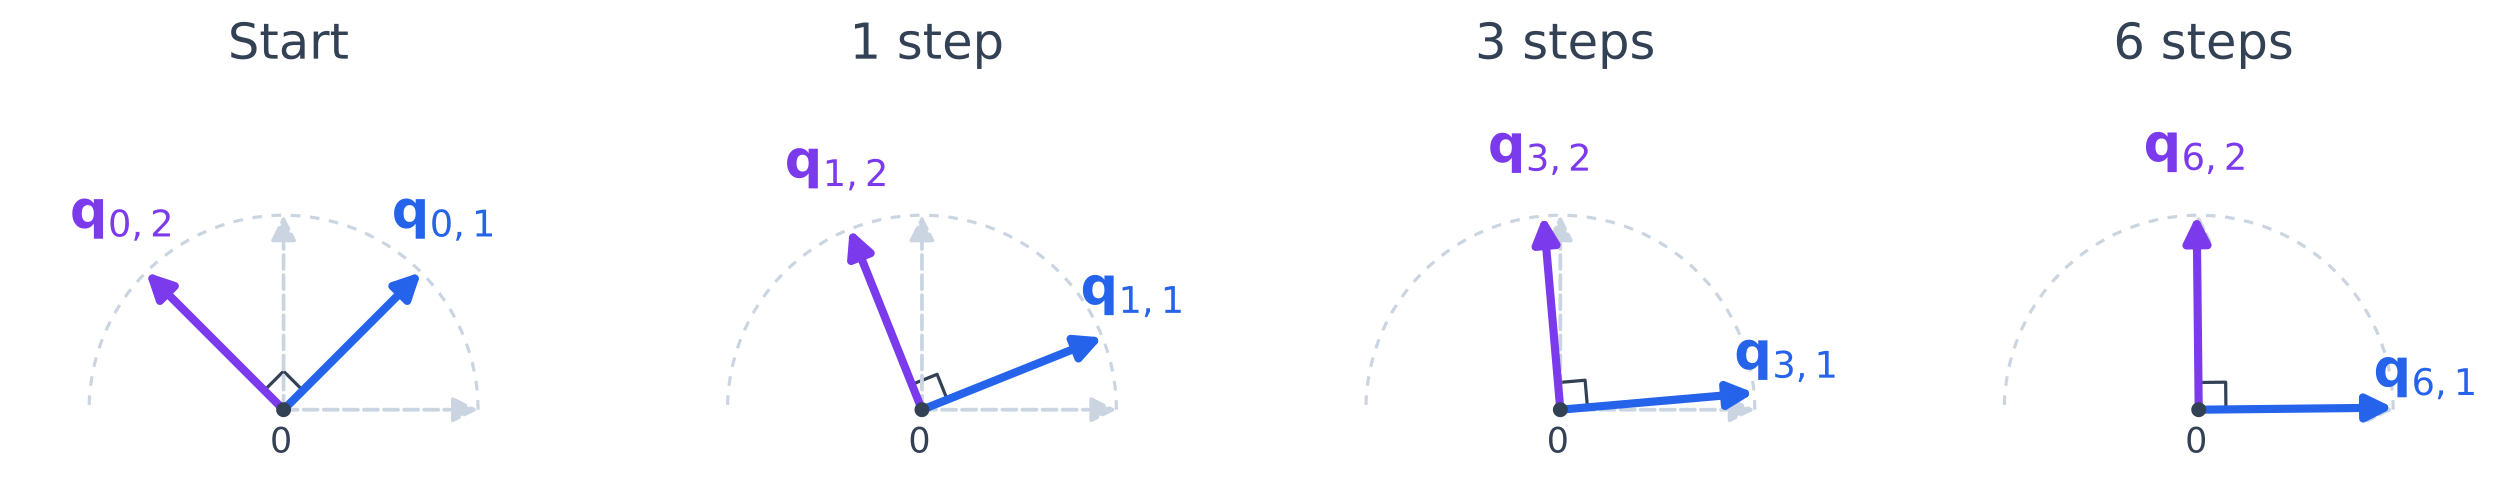
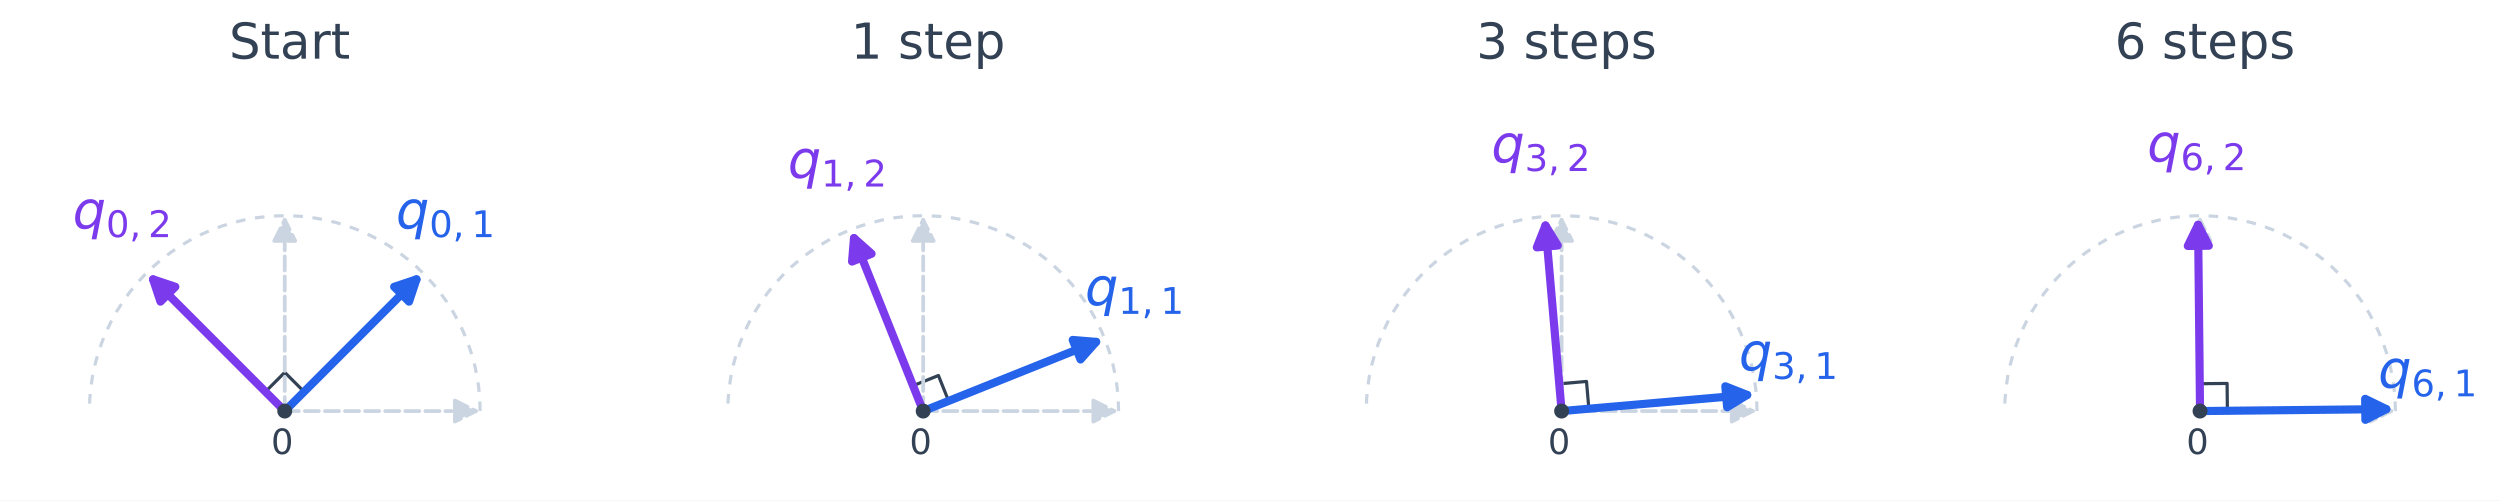
- <svg xmlns="http://www.w3.org/2000/svg" xmlns:xlink="http://www.w3.org/1999/xlink" width="857.412pt" height="171.059pt" viewBox="0 0 857.412 171.059" version="1.1">
+ <svg xmlns="http://www.w3.org/2000/svg" xmlns:xlink="http://www.w3.org/1999/xlink" width="857.352pt" height="171.623pt" viewBox="0 0 857.352 171.623" version="1.1">
  <defs>
    <style type="text/css">*{stroke-linejoin: round; stroke-linecap: butt}</style>
  </defs>
  <g id="figure_1">
    <g id="patch_1">
-       <path d="M 0 171.059  L 857.412 171.059  L 857.412 0  L 0 0  z " style="fill: #ffffff" />
+       <path d="M 0 171.623 L 857.352 171.623 L 857.352 0 L 0 0 z " style="fill: #ffffff" />
    </g>
    <g id="axes_1">
      <g id="line2d_1">
-         <path d="M 163.959 140.511  L 163.842 136.56  L 163.491 132.622  L 162.907 128.712  L 162.093 124.843  L 161.051 121.03  L 159.784 117.284  L 158.299 113.621  L 156.598 110.052  L 154.69 106.589  L 152.579 103.246  L 150.274 100.034  L 147.783 96.964  L 145.115 94.047  L 142.278 91.294  L 139.284 88.713  L 136.141 86.314  L 132.862 84.105  L 129.458 82.095  L 125.941 80.29  L 122.323 78.696  L 118.617 77.319  L 114.836 76.165  L 110.993 75.236  L 107.102 74.537  L 103.176 74.069  L 99.23 73.835  L 95.276 73.835  L 91.33 74.069  L 87.404 74.537  L 83.513 75.236  L 79.67 76.165  L 75.889 77.319  L 72.183 78.696  L 68.565 80.29  L 65.048 82.095  L 61.644 84.105  L 58.365 86.314  L 55.222 88.713  L 52.228 91.294  L 49.391 94.047  L 46.722 96.964  L 44.231 100.034  L 41.927 103.246  L 39.816 106.589  L 37.908 110.052  L 36.207 113.621  L 34.722 117.284  L 33.455 121.03  L 32.413 124.843  L 31.599 128.712  L 31.015 132.622  L 30.664 136.56  L 30.547 140.511  L 30.547 140.511  " clip-path="url(#p0e4a1e92b5)" style="fill: none; stroke-dasharray: 3.3,3.3; stroke-dashoffset: 0; stroke: #cbd5e1; stroke-width: 1.1" />
+         <path d="M 164.658 140.972 L 164.54 137.003 L 164.187 133.048 L 163.601 129.12 L 162.783 125.234 L 161.736 121.404 L 160.465 117.642 L 158.972 113.962 L 157.264 110.377 L 155.347 106.899 L 153.227 103.541 L 150.912 100.315 L 148.41 97.231 L 145.73 94.301 L 142.88 91.535 L 139.872 88.943 L 136.716 86.533 L 133.422 84.315 L 130.003 82.295 L 126.47 80.482 L 122.836 78.881 L 119.113 77.498 L 115.316 76.339 L 111.456 75.406 L 107.547 74.703 L 103.604 74.234 L 99.64 73.999 L 95.669 73.999 L 91.705 74.234 L 87.762 74.703 L 83.853 75.406 L 79.993 76.339 L 76.195 77.498 L 72.473 78.881 L 68.839 80.482 L 65.306 82.295 L 61.886 84.315 L 58.593 86.533 L 55.436 88.943 L 52.428 91.535 L 49.579 94.301 L 46.899 97.231 L 44.397 100.315 L 42.082 103.541 L 39.962 106.899 L 38.044 110.377 L 36.337 113.962 L 34.844 117.642 L 33.572 121.404 L 32.526 125.234 L 31.708 129.12 L 31.121 133.048 L 30.769 137.003 L 30.651 140.972 L 30.651 140.972 " clip-path="url(#p90e3f8b69b)" style="fill: none; stroke-dasharray: 3.3,3.3; stroke-dashoffset: 0; stroke: #cbd5e1; stroke-width: 1.1" />
      </g>
      <g id="line2d_2">
-         <path d="M 103.856 133.908  L 97.253 127.304  L 90.649 133.908  " clip-path="url(#p0e4a1e92b5)" style="fill: none; stroke: #334155; stroke-width: 1.1; stroke-linecap: square" />
+         <path d="M 104.287 134.339 L 97.654 127.706 L 91.021 134.339 " clip-path="url(#p90e3f8b69b)" style="fill: none; stroke: #334155; stroke-width: 1.1; stroke-linecap: square" />
      </g>
      <g id="patch_2">
-         <path d="M 97.253 140.511  Q 130.606 140.511 162.505 140.511  " style="fill: none; stroke-dasharray: 4.81,2.08; stroke-dashoffset: 0; stroke: #cbd5e1; stroke-width: 1.3; stroke-linecap: round" />
-         <path d="M 155.305 136.911  L 162.505 140.511  L 155.305 144.111  L 155.305 136.911  z " style="fill: #cbd5e1; stroke-dasharray: 4.81,2.08; stroke-dashoffset: 0; stroke: #cbd5e1; stroke-width: 1.3; stroke-linecap: round" />
+         <path d="M 97.654 140.972 Q 131.156 140.972 163.204 140.972 " style="fill: none; stroke-dasharray: 4.81,2.08; stroke-dashoffset: 0; stroke: #cbd5e1; stroke-width: 1.3; stroke-linecap: round" />
+         <path d="M 156.004 137.372 L 163.204 140.972 L 156.004 144.572 L 156.004 137.372 z " style="fill: #cbd5e1; stroke-dasharray: 4.81,2.08; stroke-dashoffset: 0; stroke: #cbd5e1; stroke-width: 1.3; stroke-linecap: round" />
      </g>
      <g id="patch_3">
-         <path d="M 97.253 140.511  Q 97.253 107.159 97.253 75.259  " style="fill: none; stroke-dasharray: 4.81,2.08; stroke-dashoffset: 0; stroke: #cbd5e1; stroke-width: 1.3; stroke-linecap: round" />
-         <path d="M 93.653 82.459  L 97.253 75.259  L 100.853 82.459  L 93.653 82.459  z " style="fill: #cbd5e1; stroke-dasharray: 4.81,2.08; stroke-dashoffset: 0; stroke: #cbd5e1; stroke-width: 1.3; stroke-linecap: round" />
+         <path d="M 97.654 140.972 Q 97.654 107.471 97.654 75.423 " style="fill: none; stroke-dasharray: 4.81,2.08; stroke-dashoffset: 0; stroke: #cbd5e1; stroke-width: 1.3; stroke-linecap: round" />
+         <path d="M 94.054 82.623 L 97.654 75.423 L 101.254 82.623 L 94.054 82.623 z " style="fill: #cbd5e1; stroke-dasharray: 4.81,2.08; stroke-dashoffset: 0; stroke: #cbd5e1; stroke-width: 1.3; stroke-linecap: round" />
      </g>
      <g id="patch_4">
-         <path d="M 97.253 140.511  Q 120.837 116.927 142.208 95.557  " style="fill: none; stroke: #2563eb; stroke-width: 2.8; stroke-linecap: round" />
-         <path d="M 134.571 98.102  L 142.208 95.557  L 139.662 103.194  L 134.571 98.102  z " style="fill: #2563eb; stroke: #2563eb; stroke-width: 2.8; stroke-linecap: round" />
+         <path d="M 97.654 140.972 Q 121.344 117.283 142.819 95.808 " style="fill: none; stroke: #2563eb; stroke-width: 2.8; stroke-linecap: round" />
+         <path d="M 135.182 98.353 L 142.819 95.808 L 140.274 103.444 L 135.182 98.353 z " style="fill: #2563eb; stroke: #2563eb; stroke-width: 2.8; stroke-linecap: round" />
      </g>
      <g id="text_1">
-         <g style="fill: #2563eb" transform="translate(134.3497 78.15646) scale(0.18 -0.18)">
-           <defs>
-             <path id="DejaVuSans-Bold-71" d="M 2181 2772  Q 1825 2772 1636 2509  Q 1447 2247 1447 1747  Q 1447 1247 1636 984  Q 1825 722 2181 722  Q 2541 722 2730 984  Q 2919 1247 2919 1747  Q 2919 2247 2730 2509  Q 2541 2772 2181 2772  z M 2919 506  Q 2688 197 2409 53  Q 2131 -91 1766 -91  Q 1119 -91 703 423  Q 288 938 288 1747  Q 288 2556 703 3067  Q 1119 3578 1766 3578  Q 2131 3578 2409 3434  Q 2688 3291 2919 2981  L 2919 3500  L 4044 3500  L 4044 -1331  L 2919 -1331  L 2919 506  z " transform="scale(0.015625)" />
-             <path id="DejaVuSans-30" d="M 2034 4250  Q 1547 4250 1301 3770  Q 1056 3291 1056 2328  Q 1056 1369 1301 889  Q 1547 409 2034 409  Q 2525 409 2770 889  Q 3016 1369 3016 2328  Q 3016 3291 2770 3770  Q 2525 4250 2034 4250  z M 2034 4750  Q 2819 4750 3233 4129  Q 3647 3509 3647 2328  Q 3647 1150 3233 529  Q 2819 -91 2034 -91  Q 1250 -91 836 529  Q 422 1150 422 2328  Q 422 3509 836 4129  Q 1250 4750 2034 4750  z " transform="scale(0.015625)" />
-             <path id="DejaVuSans-2c" d="M 750 794  L 1409 794  L 1409 256  L 897 -744  L 494 -744  L 750 256  L 750 794  z " transform="scale(0.015625)" />
-             <path id="DejaVuSans-31" d="M 794 531  L 1825 531  L 1825 4091  L 703 3866  L 703 4441  L 1819 4666  L 2450 4666  L 2450 531  L 3481 531  L 3481 0  L 794 0  L 794 531  z " transform="scale(0.015625)" />
-           </defs>
-           <use xlink:href="#DejaVuSans-Bold-71" transform="translate(0 0.09375)" />
-           <use xlink:href="#DejaVuSans-30" transform="translate(72.53906 -16.3125) scale(0.7)" />
-           <use xlink:href="#DejaVuSans-2c" transform="translate(117.0752 -16.3125) scale(0.7)" />
-           <use xlink:href="#DejaVuSans-31" transform="translate(152.9639 -16.3125) scale(0.7)" />
+         <g style="fill: #2563eb" transform="translate(135.8071 78.35945) scale(0.18 -0.18)">
+           <defs>
+             <path id="DejaVuSans-Oblique-71" d="M 2669 525 Q 2438 222 2123 65 Q 1809 -91 1428 -91 Q 897 -91 595 267 Q 294 625 294 1253 Q 294 1759 480 2231 Q 666 2703 1013 3078 Q 1238 3322 1530 3453 Q 1822 3584 2144 3584 Q 2531 3584 2781 3431 Q 3031 3278 3144 2969 L 3244 3494 L 3822 3494 L 2888 -1319 L 2309 -1319 L 2669 525 z M 891 1338 Q 891 875 1084 633 Q 1278 391 1644 391 Q 2188 391 2572 911 Q 2956 1431 2956 2175 Q 2956 2625 2757 2864 Q 2559 3103 2188 3103 Q 1916 3103 1684 2976 Q 1453 2850 1281 2606 Q 1100 2350 995 2006 Q 891 1663 891 1338 z " transform="scale(0.015625)" />
+             <path id="DejaVuSans-30" d="M 2034 4250 Q 1547 4250 1301 3770 Q 1056 3291 1056 2328 Q 1056 1369 1301 889 Q 1547 409 2034 409 Q 2525 409 2770 889 Q 3016 1369 3016 2328 Q 3016 3291 2770 3770 Q 2525 4250 2034 4250 z M 2034 4750 Q 2819 4750 3233 4129 Q 3647 3509 3647 2328 Q 3647 1150 3233 529 Q 2819 -91 2034 -91 Q 1250 -91 836 529 Q 422 1150 422 2328 Q 422 3509 836 4129 Q 1250 4750 2034 4750 z " transform="scale(0.015625)" />
+             <path id="DejaVuSans-2c" d="M 750 794 L 1409 794 L 1409 256 L 897 -744 L 494 -744 L 750 256 L 750 794 z " transform="scale(0.015625)" />
+             <path id="DejaVuSans-31" d="M 794 531 L 1825 531 L 1825 4091 L 703 3866 L 703 4441 L 1819 4666 L 2450 4666 L 2450 531 L 3481 531 L 3481 0 L 794 0 L 794 531 z " transform="scale(0.015625)" />
+           </defs>
+           <use xlink:href="#DejaVuSans-Oblique-71" />
+           <use xlink:href="#DejaVuSans-30" transform="translate(63.47656 -16.40625) scale(0.7)" />
+           <use xlink:href="#DejaVuSans-2c" transform="translate(108.0127 -16.40625) scale(0.7)" />
+           <use xlink:href="#DejaVuSans-31" transform="translate(143.9014 -16.40625) scale(0.7)" />
        </g>
      </g>
      <g id="patch_5">
-         <path d="M 97.253 140.511  Q 73.669 116.927 52.298 95.557  " style="fill: none; stroke: #7c3aed; stroke-width: 2.8; stroke-linecap: round" />
-         <path d="M 54.844 103.194  L 52.298 95.557  L 59.935 98.102  L 54.844 103.194  z " style="fill: #7c3aed; stroke: #7c3aed; stroke-width: 2.8; stroke-linecap: round" />
+         <path d="M 97.654 140.972 Q 73.965 117.283 52.49 95.808 " style="fill: none; stroke: #7c3aed; stroke-width: 2.8; stroke-linecap: round" />
+         <path d="M 55.035 103.444 L 52.49 95.808 L 60.126 98.353 L 55.035 103.444 z " style="fill: #7c3aed; stroke: #7c3aed; stroke-width: 2.8; stroke-linecap: round" />
      </g>
      <g id="text_2">
-         <g style="fill: #7c3aed" transform="translate(23.97617 78.15646) scale(0.18 -0.18)">
-           <defs>
-             <path id="DejaVuSans-32" d="M 1228 531  L 3431 531  L 3431 0  L 469 0  L 469 531  Q 828 903 1448 1529  Q 2069 2156 2228 2338  Q 2531 2678 2651 2914  Q 2772 3150 2772 3378  Q 2772 3750 2511 3984  Q 2250 4219 1831 4219  Q 1534 4219 1204 4116  Q 875 4013 500 3803  L 500 4441  Q 881 4594 1212 4672  Q 1544 4750 1819 4750  Q 2544 4750 2975 4387  Q 3406 4025 3406 3419  Q 3406 3131 3298 2873  Q 3191 2616 2906 2266  Q 2828 2175 2409 1742  Q 1991 1309 1228 531  z " transform="scale(0.015625)" />
-           </defs>
-           <use xlink:href="#DejaVuSans-Bold-71" transform="translate(0 0.09375)" />
-           <use xlink:href="#DejaVuSans-30" transform="translate(72.53906 -16.3125) scale(0.7)" />
-           <use xlink:href="#DejaVuSans-2c" transform="translate(117.0752 -16.3125) scale(0.7)" />
-           <use xlink:href="#DejaVuSans-32" transform="translate(152.9639 -16.3125) scale(0.7)" />
+         <g style="fill: #7c3aed" transform="translate(24.94159 78.35945) scale(0.18 -0.18)">
+           <defs>
+             <path id="DejaVuSans-32" d="M 1228 531 L 3431 531 L 3431 0 L 469 0 L 469 531 Q 828 903 1448 1529 Q 2069 2156 2228 2338 Q 2531 2678 2651 2914 Q 2772 3150 2772 3378 Q 2772 3750 2511 3984 Q 2250 4219 1831 4219 Q 1534 4219 1204 4116 Q 875 4013 500 3803 L 500 4441 Q 881 4594 1212 4672 Q 1544 4750 1819 4750 Q 2544 4750 2975 4387 Q 3406 4025 3406 3419 Q 3406 3131 3298 2873 Q 3191 2616 2906 2266 Q 2828 2175 2409 1742 Q 1991 1309 1228 531 z " transform="scale(0.015625)" />
+           </defs>
+           <use xlink:href="#DejaVuSans-Oblique-71" />
+           <use xlink:href="#DejaVuSans-30" transform="translate(63.47656 -16.40625) scale(0.7)" />
+           <use xlink:href="#DejaVuSans-2c" transform="translate(108.0127 -16.40625) scale(0.7)" />
+           <use xlink:href="#DejaVuSans-32" transform="translate(143.9014 -16.40625) scale(0.7)" />
        </g>
      </g>
      <g id="text_3">
-         <g style="fill: #334155" transform="translate(92.58354 155.1868) scale(0.12 -0.12)">
+         <g style="fill: #334155" transform="translate(92.96414 155.7131) scale(0.12 -0.12)">
          <use xlink:href="#DejaVuSans-30" />
        </g>
      </g>
      <g id="text_4">
-         <g style="fill: #334155" transform="translate(78.15669 20.11734) scale(0.17 -0.17)">
-           <defs>
-             <path id="DejaVuSans-53" d="M 3425 4513  L 3425 3897  Q 3066 4069 2747 4153  Q 2428 4238 2131 4238  Q 1616 4238 1336 4038  Q 1056 3838 1056 3469  Q 1056 3159 1242 3001  Q 1428 2844 1947 2747  L 2328 2669  Q 3034 2534 3370 2195  Q 3706 1856 3706 1288  Q 3706 609 3251 259  Q 2797 -91 1919 -91  Q 1588 -91 1214 -16  Q 841 59 441 206  L 441 856  Q 825 641 1194 531  Q 1563 422 1919 422  Q 2459 422 2753 634  Q 3047 847 3047 1241  Q 3047 1584 2836 1778  Q 2625 1972 2144 2069  L 1759 2144  Q 1053 2284 737 2584  Q 422 2884 422 3419  Q 422 4038 858 4394  Q 1294 4750 2059 4750  Q 2388 4750 2728 4690  Q 3069 4631 3425 4513  z " transform="scale(0.015625)" />
-             <path id="DejaVuSans-74" d="M 1172 4494  L 1172 3500  L 2356 3500  L 2356 3053  L 1172 3053  L 1172 1153  Q 1172 725 1289 603  Q 1406 481 1766 481  L 2356 481  L 2356 0  L 1766 0  Q 1100 0 847 248  Q 594 497 594 1153  L 594 3053  L 172 3053  L 172 3500  L 594 3500  L 594 4494  L 1172 4494  z " transform="scale(0.015625)" />
-             <path id="DejaVuSans-61" d="M 2194 1759  Q 1497 1759 1228 1600  Q 959 1441 959 1056  Q 959 750 1161 570  Q 1363 391 1709 391  Q 2188 391 2477 730  Q 2766 1069 2766 1631  L 2766 1759  L 2194 1759  z M 3341 1997  L 3341 0  L 2766 0  L 2766 531  Q 2569 213 2275 61  Q 1981 -91 1556 -91  Q 1019 -91 701 211  Q 384 513 384 1019  Q 384 1609 779 1909  Q 1175 2209 1959 2209  L 2766 2209  L 2766 2266  Q 2766 2663 2505 2880  Q 2244 3097 1772 3097  Q 1472 3097 1187 3025  Q 903 2953 641 2809  L 641 3341  Q 956 3463 1253 3523  Q 1550 3584 1831 3584  Q 2591 3584 2966 3190  Q 3341 2797 3341 1997  z " transform="scale(0.015625)" />
-             <path id="DejaVuSans-72" d="M 2631 2963  Q 2534 3019 2420 3045  Q 2306 3072 2169 3072  Q 1681 3072 1420 2755  Q 1159 2438 1159 1844  L 1159 0  L 581 0  L 581 3500  L 1159 3500  L 1159 2956  Q 1341 3275 1631 3429  Q 1922 3584 2338 3584  Q 2397 3584 2469 3576  Q 2541 3569 2628 3553  L 2631 2963  z " transform="scale(0.015625)" />
+         <g style="fill: #334155" transform="translate(78.56554 20.11734) scale(0.17 -0.17)">
+           <defs>
+             <path id="DejaVuSans-53" d="M 3425 4513 L 3425 3897 Q 3066 4069 2747 4153 Q 2428 4238 2131 4238 Q 1616 4238 1336 4038 Q 1056 3838 1056 3469 Q 1056 3159 1242 3001 Q 1428 2844 1947 2747 L 2328 2669 Q 3034 2534 3370 2195 Q 3706 1856 3706 1288 Q 3706 609 3251 259 Q 2797 -91 1919 -91 Q 1588 -91 1214 -16 Q 841 59 441 206 L 441 856 Q 825 641 1194 531 Q 1563 422 1919 422 Q 2459 422 2753 634 Q 3047 847 3047 1241 Q 3047 1584 2836 1778 Q 2625 1972 2144 2069 L 1759 2144 Q 1053 2284 737 2584 Q 422 2884 422 3419 Q 422 4038 858 4394 Q 1294 4750 2059 4750 Q 2388 4750 2728 4690 Q 3069 4631 3425 4513 z " transform="scale(0.015625)" />
+             <path id="DejaVuSans-74" d="M 1172 4494 L 1172 3500 L 2356 3500 L 2356 3053 L 1172 3053 L 1172 1153 Q 1172 725 1289 603 Q 1406 481 1766 481 L 2356 481 L 2356 0 L 1766 0 Q 1100 0 847 248 Q 594 497 594 1153 L 594 3053 L 172 3053 L 172 3500 L 594 3500 L 594 4494 L 1172 4494 z " transform="scale(0.015625)" />
+             <path id="DejaVuSans-61" d="M 2194 1759 Q 1497 1759 1228 1600 Q 959 1441 959 1056 Q 959 750 1161 570 Q 1363 391 1709 391 Q 2188 391 2477 730 Q 2766 1069 2766 1631 L 2766 1759 L 2194 1759 z M 3341 1997 L 3341 0 L 2766 0 L 2766 531 Q 2569 213 2275 61 Q 1981 -91 1556 -91 Q 1019 -91 701 211 Q 384 513 384 1019 Q 384 1609 779 1909 Q 1175 2209 1959 2209 L 2766 2209 L 2766 2266 Q 2766 2663 2505 2880 Q 2244 3097 1772 3097 Q 1472 3097 1187 3025 Q 903 2953 641 2809 L 641 3341 Q 956 3463 1253 3523 Q 1550 3584 1831 3584 Q 2591 3584 2966 3190 Q 3341 2797 3341 1997 z " transform="scale(0.015625)" />
+             <path id="DejaVuSans-72" d="M 2631 2963 Q 2534 3019 2420 3045 Q 2306 3072 2169 3072 Q 1681 3072 1420 2755 Q 1159 2438 1159 1844 L 1159 0 L 581 0 L 581 3500 L 1159 3500 L 1159 2956 Q 1341 3275 1631 3429 Q 1922 3584 2338 3584 Q 2397 3584 2469 3576 Q 2541 3569 2628 3553 L 2631 2963 z " transform="scale(0.015625)" />
          </defs>
          <use xlink:href="#DejaVuSans-53" />
          <use xlink:href="#DejaVuSans-74" x="63.477" />
          <use xlink:href="#DejaVuSans-61" x="102.686" />
          <use xlink:href="#DejaVuSans-72" x="163.965" />
          <use xlink:href="#DejaVuSans-74" x="205.078" />
        </g>
      </g>
      <g id="PathCollection_1">
        <defs>
-           <path id="mbb79bfa4de" d="M 0 2.062  C 0.547 2.062 1.071 1.844 1.458 1.458  C 1.844 1.071 2.062 0.547 2.062 0  C 2.062 -0.547 1.844 -1.071 1.458 -1.458  C 1.071 -1.844 0.547 -2.062 0 -2.062  C -0.547 -2.062 -1.071 -1.844 -1.458 -1.458  C -1.844 -1.071 -2.062 -0.547 -2.062 0  C -2.062 0.547 -1.844 1.071 -1.458 1.458  C -1.071 1.844 -0.547 2.062 0 2.062  z " style="stroke: #334155" />
+           <path id="ma2b2779ef8" d="M 0 2.062 C 0.547 2.062 1.071 1.844 1.458 1.458 C 1.844 1.071 2.062 0.547 2.062 0 C 2.062 -0.547 1.844 -1.071 1.458 -1.458 C 1.071 -1.844 0.547 -2.062 0 -2.062 C -0.547 -2.062 -1.071 -1.844 -1.458 -1.458 C -1.844 -1.071 -2.062 -0.547 -2.062 0 C -2.062 0.547 -1.844 1.071 -1.458 1.458 C -1.071 1.844 -0.547 2.062 0 2.062 z " style="stroke: #334155" />
        </defs>
-         <g clip-path="url(#p0e4a1e92b5)">
-           <use xlink:href="#mbb79bfa4de" x="97.253" y="140.511" style="fill: #334155; stroke: #334155" />
+         <g clip-path="url(#p90e3f8b69b)">
+           <use xlink:href="#ma2b2779ef8" x="97.654" y="140.972" style="fill: #334155; stroke: #334155" />
        </g>
      </g>
    </g>
    <g id="axes_2">
      <g id="line2d_3">
-         <path d="M 382.901 140.511  L 382.784 136.56  L 382.433 132.622  L 381.85 128.712  L 381.035 124.843  L 379.993 121.03  L 378.727 117.284  L 377.241 113.621  L 375.541 110.052  L 373.632 106.589  L 371.522 103.246  L 369.217 100.034  L 366.726 96.964  L 364.058 94.047  L 361.221 91.294  L 358.226 88.713  L 355.084 86.314  L 351.805 84.105  L 348.401 82.095  L 344.883 80.29  L 341.266 78.696  L 337.559 77.319  L 333.778 76.165  L 329.936 75.236  L 326.044 74.537  L 322.119 74.069  L 318.172 73.835  L 314.219 73.835  L 310.272 74.069  L 306.347 74.537  L 302.456 75.236  L 298.613 76.165  L 294.832 77.319  L 291.126 78.696  L 287.508 80.29  L 283.991 82.095  L 280.586 84.105  L 277.307 86.314  L 274.165 88.713  L 271.17 91.294  L 268.334 94.047  L 265.665 96.964  L 263.174 100.034  L 260.869 103.246  L 258.759 106.589  L 256.85 110.052  L 255.15 113.621  L 253.664 117.284  L 252.398 121.03  L 251.356 124.843  L 250.542 128.712  L 249.958 132.622  L 249.607 136.56  L 249.49 140.511  L 249.49 140.511  " clip-path="url(#pd134a07701)" style="fill: none; stroke-dasharray: 3.3,3.3; stroke-dashoffset: 0; stroke: #cbd5e1; stroke-width: 1.1" />
+         <path d="M 383.6 140.972 L 383.483 137.003 L 383.13 133.048 L 382.544 129.12 L 381.726 125.234 L 380.679 121.404 L 379.407 117.642 L 377.915 113.962 L 376.207 110.377 L 374.29 106.899 L 372.17 103.541 L 369.855 100.315 L 367.353 97.231 L 364.672 94.301 L 361.823 91.535 L 358.815 88.943 L 355.659 86.533 L 352.365 84.315 L 348.946 82.295 L 345.413 80.482 L 341.779 78.881 L 338.056 77.498 L 334.258 76.339 L 330.398 75.406 L 326.49 74.703 L 322.547 74.234 L 318.583 73.999 L 314.611 73.999 L 310.647 74.234 L 306.704 74.703 L 302.796 75.406 L 298.936 76.339 L 295.138 77.498 L 291.415 78.881 L 287.781 80.482 L 284.248 82.295 L 280.829 84.315 L 277.535 86.533 L 274.379 88.943 L 271.371 91.535 L 268.522 94.301 L 265.841 97.231 L 263.339 100.315 L 261.024 103.541 L 258.904 106.899 L 256.987 110.377 L 255.279 113.962 L 253.787 117.642 L 252.515 121.404 L 251.468 125.234 L 250.65 129.12 L 250.064 133.048 L 249.711 137.003 L 249.594 140.972 L 249.594 140.972 " clip-path="url(#pd27cfeaa44)" style="fill: none; stroke-dasharray: 3.3,3.3; stroke-dashoffset: 0; stroke: #cbd5e1; stroke-width: 1.1" />
      </g>
      <g id="line2d_4">
-         <path d="M 324.866 137.043  L 321.398 128.372  L 312.727 131.841  " clip-path="url(#pd134a07701)" style="fill: none; stroke: #334155; stroke-width: 1.1; stroke-linecap: square" />
+         <path d="M 325.307 137.489 L 321.823 128.779 L 313.113 132.263 " clip-path="url(#pd27cfeaa44)" style="fill: none; stroke: #334155; stroke-width: 1.1; stroke-linecap: square" />
      </g>
      <g id="patch_6">
-         <path d="M 316.196 140.511  Q 349.549 140.511 381.448 140.511  " style="fill: none; stroke-dasharray: 4.81,2.08; stroke-dashoffset: 0; stroke: #cbd5e1; stroke-width: 1.3; stroke-linecap: round" />
-         <path d="M 374.248 136.911  L 381.448 140.511  L 374.248 144.111  L 374.248 136.911  z " style="fill: #cbd5e1; stroke-dasharray: 4.81,2.08; stroke-dashoffset: 0; stroke: #cbd5e1; stroke-width: 1.3; stroke-linecap: round" />
+         <path d="M 316.597 140.972 Q 350.099 140.972 382.147 140.972 " style="fill: none; stroke-dasharray: 4.81,2.08; stroke-dashoffset: 0; stroke: #cbd5e1; stroke-width: 1.3; stroke-linecap: round" />
+         <path d="M 374.947 137.372 L 382.147 140.972 L 374.947 144.572 L 374.947 137.372 z " style="fill: #cbd5e1; stroke-dasharray: 4.81,2.08; stroke-dashoffset: 0; stroke: #cbd5e1; stroke-width: 1.3; stroke-linecap: round" />
      </g>
      <g id="patch_7">
-         <path d="M 316.196 140.511  Q 316.196 107.159 316.196 75.259  " style="fill: none; stroke-dasharray: 4.81,2.08; stroke-dashoffset: 0; stroke: #cbd5e1; stroke-width: 1.3; stroke-linecap: round" />
-         <path d="M 312.596 82.459  L 316.196 75.259  L 319.796 82.459  L 312.596 82.459  z " style="fill: #cbd5e1; stroke-dasharray: 4.81,2.08; stroke-dashoffset: 0; stroke: #cbd5e1; stroke-width: 1.3; stroke-linecap: round" />
+         <path d="M 316.597 140.972 Q 316.597 107.471 316.597 75.423 " style="fill: none; stroke-dasharray: 4.81,2.08; stroke-dashoffset: 0; stroke: #cbd5e1; stroke-width: 1.3; stroke-linecap: round" />
+         <path d="M 312.997 82.623 L 316.597 75.423 L 320.197 82.623 L 312.997 82.623 z " style="fill: #cbd5e1; stroke-dasharray: 4.81,2.08; stroke-dashoffset: 0; stroke: #cbd5e1; stroke-width: 1.3; stroke-linecap: round" />
      </g>
      <g id="patch_8">
-         <path d="M 316.196 140.511  Q 347.163 128.125 375.224 116.9  " style="fill: none; stroke: #2563eb; stroke-width: 2.8; stroke-linecap: round" />
-         <path d="M 367.202 116.232  L 375.224 116.9  L 369.876 122.917  L 367.202 116.232  z " style="fill: #2563eb; stroke: #2563eb; stroke-width: 2.8; stroke-linecap: round" />
+         <path d="M 316.597 140.972 Q 347.702 128.53 375.901 117.251 " style="fill: none; stroke: #2563eb; stroke-width: 2.8; stroke-linecap: round" />
+         <path d="M 367.879 116.582 L 375.901 117.251 L 370.553 123.267 L 367.879 116.582 z " style="fill: #2563eb; stroke: #2563eb; stroke-width: 2.8; stroke-linecap: round" />
      </g>
      <g id="text_5">
-         <g style="fill: #2563eb" transform="translate(370.5694 104.3577) scale(0.18 -0.18)">
-           <use xlink:href="#DejaVuSans-Bold-71" transform="translate(0 0.09375)" />
-           <use xlink:href="#DejaVuSans-31" transform="translate(72.53906 -16.3125) scale(0.7)" />
-           <use xlink:href="#DejaVuSans-2c" transform="translate(117.0752 -16.3125) scale(0.7)" />
-           <use xlink:href="#DejaVuSans-31" transform="translate(152.9639 -16.3125) scale(0.7)" />
+         <g style="fill: #2563eb" transform="translate(372.1038 104.6775) scale(0.18 -0.18)">
+           <use xlink:href="#DejaVuSans-Oblique-71" />
+           <use xlink:href="#DejaVuSans-31" transform="translate(63.47656 -16.40625) scale(0.7)" />
+           <use xlink:href="#DejaVuSans-2c" transform="translate(108.0127 -16.40625) scale(0.7)" />
+           <use xlink:href="#DejaVuSans-31" transform="translate(143.9014 -16.40625) scale(0.7)" />
        </g>
      </g>
      <g id="patch_9">
-         <path d="M 316.196 140.511  Q 303.809 109.544 292.584 81.483  " style="fill: none; stroke: #7c3aed; stroke-width: 2.8; stroke-linecap: round" />
-         <path d="M 291.916 89.505  L 292.584 81.483  L 298.601 86.831  L 291.916 89.505  z " style="fill: #7c3aed; stroke: #7c3aed; stroke-width: 2.8; stroke-linecap: round" />
+         <path d="M 316.597 140.972 Q 304.155 109.867 292.875 81.668 " style="fill: none; stroke: #7c3aed; stroke-width: 2.8; stroke-linecap: round" />
+         <path d="M 292.207 89.69 L 292.875 81.668 L 298.892 87.016 L 292.207 89.69 z " style="fill: #7c3aed; stroke: #7c3aed; stroke-width: 2.8; stroke-linecap: round" />
      </g>
      <g id="text_6">
-         <g style="fill: #7c3aed" transform="translate(269.1201 60.87945) scale(0.18 -0.18)">
-           <use xlink:href="#DejaVuSans-Bold-71" transform="translate(0 0.09375)" />
-           <use xlink:href="#DejaVuSans-31" transform="translate(72.53906 -16.3125) scale(0.7)" />
-           <use xlink:href="#DejaVuSans-2c" transform="translate(117.0752 -16.3125) scale(0.7)" />
-           <use xlink:href="#DejaVuSans-32" transform="translate(152.9639 -16.3125) scale(0.7)" />
+         <g style="fill: #7c3aed" transform="translate(270.2023 61.00543) scale(0.18 -0.18)">
+           <use xlink:href="#DejaVuSans-Oblique-71" />
+           <use xlink:href="#DejaVuSans-31" transform="translate(63.47656 -16.40625) scale(0.7)" />
+           <use xlink:href="#DejaVuSans-2c" transform="translate(108.0127 -16.40625) scale(0.7)" />
+           <use xlink:href="#DejaVuSans-32" transform="translate(143.9014 -16.40625) scale(0.7)" />
        </g>
      </g>
      <g id="text_7">
-         <g style="fill: #334155" transform="translate(311.5262 155.1868) scale(0.12 -0.12)">
+         <g style="fill: #334155" transform="translate(311.9068 155.7131) scale(0.12 -0.12)">
          <use xlink:href="#DejaVuSans-30" />
        </g>
      </g>
      <g id="text_8">
-         <g style="fill: #334155" transform="translate(291.3671 20.11734) scale(0.17 -0.17)">
+         <g style="fill: #334155" transform="translate(291.776 20.11734) scale(0.17 -0.17)">
          <defs>
            <path id="DejaVuSans-20" transform="scale(0.015625)" />
-             <path id="DejaVuSans-73" d="M 2834 3397  L 2834 2853  Q 2591 2978 2328 3040  Q 2066 3103 1784 3103  Q 1356 3103 1142 2972  Q 928 2841 928 2578  Q 928 2378 1081 2264  Q 1234 2150 1697 2047  L 1894 2003  Q 2506 1872 2764 1633  Q 3022 1394 3022 966  Q 3022 478 2636 193  Q 2250 -91 1575 -91  Q 1294 -91 989 -36  Q 684 19 347 128  L 347 722  Q 666 556 975 473  Q 1284 391 1588 391  Q 1994 391 2212 530  Q 2431 669 2431 922  Q 2431 1156 2273 1281  Q 2116 1406 1581 1522  L 1381 1569  Q 847 1681 609 1914  Q 372 2147 372 2553  Q 372 3047 722 3315  Q 1072 3584 1716 3584  Q 2034 3584 2315 3537  Q 2597 3491 2834 3397  z " transform="scale(0.015625)" />
-             <path id="DejaVuSans-65" d="M 3597 1894  L 3597 1613  L 953 1613  Q 991 1019 1311 708  Q 1631 397 2203 397  Q 2534 397 2845 478  Q 3156 559 3463 722  L 3463 178  Q 3153 47 2828 -22  Q 2503 -91 2169 -91  Q 1331 -91 842 396  Q 353 884 353 1716  Q 353 2575 817 3079  Q 1281 3584 2069 3584  Q 2775 3584 3186 3129  Q 3597 2675 3597 1894  z M 3022 2063  Q 3016 2534 2758 2815  Q 2500 3097 2075 3097  Q 1594 3097 1305 2825  Q 1016 2553 972 2059  L 3022 2063  z " transform="scale(0.015625)" />
-             <path id="DejaVuSans-70" d="M 1159 525  L 1159 -1331  L 581 -1331  L 581 3500  L 1159 3500  L 1159 2969  Q 1341 3281 1617 3432  Q 1894 3584 2278 3584  Q 2916 3584 3314 3078  Q 3713 2572 3713 1747  Q 3713 922 3314 415  Q 2916 -91 2278 -91  Q 1894 -91 1617 61  Q 1341 213 1159 525  z M 3116 1747  Q 3116 2381 2855 2742  Q 2594 3103 2138 3103  Q 1681 3103 1420 2742  Q 1159 2381 1159 1747  Q 1159 1113 1420 752  Q 1681 391 2138 391  Q 2594 391 2855 752  Q 3116 1113 3116 1747  z " transform="scale(0.015625)" />
+             <path id="DejaVuSans-73" d="M 2834 3397 L 2834 2853 Q 2591 2978 2328 3040 Q 2066 3103 1784 3103 Q 1356 3103 1142 2972 Q 928 2841 928 2578 Q 928 2378 1081 2264 Q 1234 2150 1697 2047 L 1894 2003 Q 2506 1872 2764 1633 Q 3022 1394 3022 966 Q 3022 478 2636 193 Q 2250 -91 1575 -91 Q 1294 -91 989 -36 Q 684 19 347 128 L 347 722 Q 666 556 975 473 Q 1284 391 1588 391 Q 1994 391 2212 530 Q 2431 669 2431 922 Q 2431 1156 2273 1281 Q 2116 1406 1581 1522 L 1381 1569 Q 847 1681 609 1914 Q 372 2147 372 2553 Q 372 3047 722 3315 Q 1072 3584 1716 3584 Q 2034 3584 2315 3537 Q 2597 3491 2834 3397 z " transform="scale(0.015625)" />
+             <path id="DejaVuSans-65" d="M 3597 1894 L 3597 1613 L 953 1613 Q 991 1019 1311 708 Q 1631 397 2203 397 Q 2534 397 2845 478 Q 3156 559 3463 722 L 3463 178 Q 3153 47 2828 -22 Q 2503 -91 2169 -91 Q 1331 -91 842 396 Q 353 884 353 1716 Q 353 2575 817 3079 Q 1281 3584 2069 3584 Q 2775 3584 3186 3129 Q 3597 2675 3597 1894 z M 3022 2063 Q 3016 2534 2758 2815 Q 2500 3097 2075 3097 Q 1594 3097 1305 2825 Q 1016 2553 972 2059 L 3022 2063 z " transform="scale(0.015625)" />
+             <path id="DejaVuSans-70" d="M 1159 525 L 1159 -1331 L 581 -1331 L 581 3500 L 1159 3500 L 1159 2969 Q 1341 3281 1617 3432 Q 1894 3584 2278 3584 Q 2916 3584 3314 3078 Q 3713 2572 3713 1747 Q 3713 922 3314 415 Q 2916 -91 2278 -91 Q 1894 -91 1617 61 Q 1341 213 1159 525 z M 3116 1747 Q 3116 2381 2855 2742 Q 2594 3103 2138 3103 Q 1681 3103 1420 2742 Q 1159 2381 1159 1747 Q 1159 1113 1420 752 Q 1681 391 2138 391 Q 2594 391 2855 752 Q 3116 1113 3116 1747 z " transform="scale(0.015625)" />
          </defs>
          <use xlink:href="#DejaVuSans-31" />
          <use xlink:href="#DejaVuSans-20" x="63.623" />
          <use xlink:href="#DejaVuSans-73" x="95.41" />
          <use xlink:href="#DejaVuSans-74" x="147.51" />
          <use xlink:href="#DejaVuSans-65" x="186.719" />
          <use xlink:href="#DejaVuSans-70" x="248.242" />
        </g>
      </g>
      <g id="PathCollection_2">
-         <g clip-path="url(#pd134a07701)">
-           <use xlink:href="#mbb79bfa4de" x="316.196" y="140.511" style="fill: #334155; stroke: #334155" />
+         <g clip-path="url(#pd27cfeaa44)">
+           <use xlink:href="#ma2b2779ef8" x="316.597" y="140.972" style="fill: #334155; stroke: #334155" />
        </g>
      </g>
    </g>
    <g id="axes_3">
      <g id="line2d_5">
-         <path d="M 601.844 140.511  L 601.727 136.56  L 601.376 132.622  L 600.792 128.712  L 599.978 124.843  L 598.936 121.03  L 597.67 117.284  L 596.184 113.621  L 594.484 110.052  L 592.575 106.589  L 590.464 103.246  L 588.16 100.034  L 585.669 96.964  L 583 94.047  L 580.164 91.294  L 577.169 88.713  L 574.026 86.314  L 570.747 84.105  L 567.343 82.095  L 563.826 80.29  L 560.208 78.696  L 556.502 77.319  L 552.721 76.165  L 548.878 75.236  L 544.987 74.537  L 541.061 74.069  L 537.115 73.835  L 533.162 73.835  L 529.215 74.069  L 525.289 74.537  L 521.398 75.236  L 517.555 76.165  L 513.774 77.319  L 510.068 78.696  L 506.45 80.29  L 502.933 82.095  L 499.529 84.105  L 496.25 86.314  L 493.108 88.713  L 490.113 91.294  L 487.276 94.047  L 484.608 96.964  L 482.117 100.034  L 479.812 103.246  L 477.702 106.589  L 475.793 110.052  L 474.093 113.621  L 472.607 117.284  L 471.341 121.03  L 470.299 124.843  L 469.484 128.712  L 468.901 132.622  L 468.55 136.56  L 468.432 140.511  L 468.432 140.511  " clip-path="url(#p53d63c6425)" style="fill: none; stroke-dasharray: 3.3,3.3; stroke-dashoffset: 0; stroke: #cbd5e1; stroke-width: 1.1" />
+         <path d="M 602.543 140.972 L 602.425 137.003 L 602.073 133.048 L 601.486 129.12 L 600.668 125.234 L 599.622 121.404 L 598.35 117.642 L 596.857 113.962 L 595.15 110.377 L 593.232 106.899 L 591.113 103.541 L 588.797 100.315 L 586.295 97.231 L 583.615 94.301 L 580.766 91.535 L 577.758 88.943 L 574.601 86.533 L 571.308 84.315 L 567.888 82.295 L 564.355 80.482 L 560.721 78.881 L 556.999 77.498 L 553.201 76.339 L 549.341 75.406 L 545.432 74.703 L 541.489 74.234 L 537.525 73.999 L 533.554 73.999 L 529.59 74.234 L 525.647 74.703 L 521.738 75.406 L 517.878 76.339 L 514.081 77.498 L 510.358 78.881 L 506.724 80.482 L 503.191 82.295 L 499.772 84.315 L 496.478 86.533 L 493.322 88.943 L 490.314 91.535 L 487.464 94.301 L 484.784 97.231 L 482.282 100.315 L 479.967 103.541 L 477.847 106.899 L 475.93 110.377 L 474.222 113.962 L 472.73 117.642 L 471.458 121.404 L 470.411 125.234 L 469.593 129.12 L 469.007 133.048 L 468.654 137.003 L 468.536 140.972 L 468.536 140.972 " clip-path="url(#p2fd5cf9b73)" style="fill: none; stroke-dasharray: 3.3,3.3; stroke-dashoffset: 0; stroke: #cbd5e1; stroke-width: 1.1" />
      </g>
      <g id="line2d_6">
-         <path d="M 544.442 139.702  L 543.633 130.399  L 534.329 131.208  " clip-path="url(#p53d63c6425)" style="fill: none; stroke: #334155; stroke-width: 1.1; stroke-linecap: square" />
+         <path d="M 544.885 140.16 L 544.072 130.815 L 534.727 131.627 " clip-path="url(#p2fd5cf9b73)" style="fill: none; stroke: #334155; stroke-width: 1.1; stroke-linecap: square" />
      </g>
      <g id="patch_10">
-         <path d="M 535.138 140.511  Q 568.491 140.511 600.391 140.511  " style="fill: none; stroke-dasharray: 4.81,2.08; stroke-dashoffset: 0; stroke: #cbd5e1; stroke-width: 1.3; stroke-linecap: round" />
-         <path d="M 593.191 136.911  L 600.391 140.511  L 593.191 144.111  L 593.191 136.911  z " style="fill: #cbd5e1; stroke-dasharray: 4.81,2.08; stroke-dashoffset: 0; stroke: #cbd5e1; stroke-width: 1.3; stroke-linecap: round" />
+         <path d="M 535.54 140.972 Q 569.041 140.972 601.089 140.972 " style="fill: none; stroke-dasharray: 4.81,2.08; stroke-dashoffset: 0; stroke: #cbd5e1; stroke-width: 1.3; stroke-linecap: round" />
+         <path d="M 593.889 137.372 L 601.089 140.972 L 593.889 144.572 L 593.889 137.372 z " style="fill: #cbd5e1; stroke-dasharray: 4.81,2.08; stroke-dashoffset: 0; stroke: #cbd5e1; stroke-width: 1.3; stroke-linecap: round" />
      </g>
      <g id="patch_11">
-         <path d="M 535.138 140.511  Q 535.138 107.159 535.138 75.259  " style="fill: none; stroke-dasharray: 4.81,2.08; stroke-dashoffset: 0; stroke: #cbd5e1; stroke-width: 1.3; stroke-linecap: round" />
-         <path d="M 531.538 82.459  L 535.138 75.259  L 538.738 82.459  L 531.538 82.459  z " style="fill: #cbd5e1; stroke-dasharray: 4.81,2.08; stroke-dashoffset: 0; stroke: #cbd5e1; stroke-width: 1.3; stroke-linecap: round" />
+         <path d="M 535.54 140.972 Q 535.54 107.471 535.54 75.423 " style="fill: none; stroke-dasharray: 4.81,2.08; stroke-dashoffset: 0; stroke: #cbd5e1; stroke-width: 1.3; stroke-linecap: round" />
+         <path d="M 531.94 82.623 L 535.54 75.423 L 539.14 82.623 L 531.94 82.623 z " style="fill: #cbd5e1; stroke-dasharray: 4.81,2.08; stroke-dashoffset: 0; stroke: #cbd5e1; stroke-width: 1.3; stroke-linecap: round" />
      </g>
      <g id="patch_12">
-         <path d="M 535.138 140.511  Q 568.366 137.622 598.475 135.004  " style="fill: none; stroke: #2563eb; stroke-width: 2.8; stroke-linecap: round" />
-         <path d="M 590.99 132.041  L 598.475 135.004  L 591.614 139.214  L 590.99 132.041  z " style="fill: #2563eb; stroke: #2563eb; stroke-width: 2.8; stroke-linecap: round" />
+         <path d="M 535.54 140.972 Q 568.915 138.07 599.172 135.439 " style="fill: none; stroke: #2563eb; stroke-width: 2.8; stroke-linecap: round" />
+         <path d="M 591.687 132.476 L 599.172 135.439 L 592.311 139.649 L 591.687 132.476 z " style="fill: #2563eb; stroke: #2563eb; stroke-width: 2.8; stroke-linecap: round" />
      </g>
      <g id="text_9">
-         <g style="fill: #2563eb" transform="translate(594.8007 126.5822) scale(0.18 -0.18)">
-           <defs>
-             <path id="DejaVuSans-33" d="M 2597 2516  Q 3050 2419 3304 2112  Q 3559 1806 3559 1356  Q 3559 666 3084 287  Q 2609 -91 1734 -91  Q 1441 -91 1130 -33  Q 819 25 488 141  L 488 750  Q 750 597 1062 519  Q 1375 441 1716 441  Q 2309 441 2620 675  Q 2931 909 2931 1356  Q 2931 1769 2642 2001  Q 2353 2234 1838 2234  L 1294 2234  L 1294 2753  L 1863 2753  Q 2328 2753 2575 2939  Q 2822 3125 2822 3475  Q 2822 3834 2567 4026  Q 2313 4219 1838 4219  Q 1578 4219 1281 4162  Q 984 4106 628 3988  L 628 4550  Q 988 4650 1302 4700  Q 1616 4750 1894 4750  Q 2613 4750 3031 4423  Q 3450 4097 3450 3541  Q 3450 3153 3228 2886  Q 3006 2619 2597 2516  z " transform="scale(0.015625)" />
-           </defs>
-           <use xlink:href="#DejaVuSans-Bold-71" transform="translate(0 0.09375)" />
-           <use xlink:href="#DejaVuSans-33" transform="translate(72.53906 -16.3125) scale(0.7)" />
-           <use xlink:href="#DejaVuSans-2c" transform="translate(117.0752 -16.3125) scale(0.7)" />
-           <use xlink:href="#DejaVuSans-31" transform="translate(152.9639 -16.3125) scale(0.7)" />
+         <g style="fill: #2563eb" transform="translate(596.3587 127.001) scale(0.18 -0.18)">
+           <defs>
+             <path id="DejaVuSans-33" d="M 2597 2516 Q 3050 2419 3304 2112 Q 3559 1806 3559 1356 Q 3559 666 3084 287 Q 2609 -91 1734 -91 Q 1441 -91 1130 -33 Q 819 25 488 141 L 488 750 Q 750 597 1062 519 Q 1375 441 1716 441 Q 2309 441 2620 675 Q 2931 909 2931 1356 Q 2931 1769 2642 2001 Q 2353 2234 1838 2234 L 1294 2234 L 1294 2753 L 1863 2753 Q 2328 2753 2575 2939 Q 2822 3125 2822 3475 Q 2822 3834 2567 4026 Q 2313 4219 1838 4219 Q 1578 4219 1281 4162 Q 984 4106 628 3988 L 628 4550 Q 988 4650 1302 4700 Q 1616 4750 1894 4750 Q 2613 4750 3031 4423 Q 3450 4097 3450 3541 Q 3450 3153 3228 2886 Q 3006 2619 2597 2516 z " transform="scale(0.015625)" />
+           </defs>
+           <use xlink:href="#DejaVuSans-Oblique-71" />
+           <use xlink:href="#DejaVuSans-33" transform="translate(63.47656 -16.40625) scale(0.7)" />
+           <use xlink:href="#DejaVuSans-2c" transform="translate(108.0127 -16.40625) scale(0.7)" />
+           <use xlink:href="#DejaVuSans-31" transform="translate(143.9014 -16.40625) scale(0.7)" />
        </g>
      </g>
      <g id="patch_13">
-         <path d="M 535.138 140.511  Q 532.249 107.284 529.631 77.175  " style="fill: none; stroke: #7c3aed; stroke-width: 2.8; stroke-linecap: round" />
-         <path d="M 526.668 84.66  L 529.631 77.175  L 533.841 84.036  L 526.668 84.66  z " style="fill: #7c3aed; stroke: #7c3aed; stroke-width: 2.8; stroke-linecap: round" />
+         <path d="M 535.54 140.972 Q 532.637 107.597 530.006 77.34 " style="fill: none; stroke: #7c3aed; stroke-width: 2.8; stroke-linecap: round" />
+         <path d="M 527.044 84.825 L 530.006 77.34 L 534.217 84.201 L 527.044 84.825 z " style="fill: #7c3aed; stroke: #7c3aed; stroke-width: 2.8; stroke-linecap: round" />
      </g>
      <g id="text_10">
-         <g style="fill: #7c3aed" transform="translate(510.2872 55.59075) scale(0.18 -0.18)">
-           <use xlink:href="#DejaVuSans-Bold-71" transform="translate(0 0.09375)" />
-           <use xlink:href="#DejaVuSans-33" transform="translate(72.53906 -16.3125) scale(0.7)" />
-           <use xlink:href="#DejaVuSans-2c" transform="translate(117.0752 -16.3125) scale(0.7)" />
-           <use xlink:href="#DejaVuSans-32" transform="translate(152.9639 -16.3125) scale(0.7)" />
+         <g style="fill: #7c3aed" transform="translate(511.4684 55.69316) scale(0.18 -0.18)">
+           <use xlink:href="#DejaVuSans-Oblique-71" />
+           <use xlink:href="#DejaVuSans-33" transform="translate(63.47656 -16.40625) scale(0.7)" />
+           <use xlink:href="#DejaVuSans-2c" transform="translate(108.0127 -16.40625) scale(0.7)" />
+           <use xlink:href="#DejaVuSans-32" transform="translate(143.9014 -16.40625) scale(0.7)" />
        </g>
      </g>
      <g id="text_11">
-         <g style="fill: #334155" transform="translate(530.4688 155.1868) scale(0.12 -0.12)">
+         <g style="fill: #334155" transform="translate(530.8494 155.7131) scale(0.12 -0.12)">
          <use xlink:href="#DejaVuSans-30" />
        </g>
      </g>
      <g id="text_12">
-         <g style="fill: #334155" transform="translate(505.8818 20.11734) scale(0.17 -0.17)">
+         <g style="fill: #334155" transform="translate(506.2907 20.11734) scale(0.17 -0.17)">
          <use xlink:href="#DejaVuSans-33" />
          <use xlink:href="#DejaVuSans-20" x="63.623" />
          <use xlink:href="#DejaVuSans-73" x="95.41" />
          <use xlink:href="#DejaVuSans-74" x="147.51" />
          <use xlink:href="#DejaVuSans-65" x="186.719" />
          <use xlink:href="#DejaVuSans-70" x="248.242" />
          <use xlink:href="#DejaVuSans-73" x="311.719" />
        </g>
      </g>
      <g id="PathCollection_3">
-         <g clip-path="url(#p53d63c6425)">
-           <use xlink:href="#mbb79bfa4de" x="535.138" y="140.511" style="fill: #334155; stroke: #334155" />
+         <g clip-path="url(#p2fd5cf9b73)">
+           <use xlink:href="#ma2b2779ef8" x="535.54" y="140.972" style="fill: #334155; stroke: #334155" />
        </g>
      </g>
    </g>
    <g id="axes_4">
      <g id="line2d_7">
-         <path d="M 820.787 140.511  L 820.67 136.56  L 820.319 132.622  L 819.735 128.712  L 818.921 124.843  L 817.878 121.03  L 816.612 117.284  L 815.126 113.621  L 813.426 110.052  L 811.518 106.589  L 809.407 103.246  L 807.102 100.034  L 804.611 96.964  L 801.943 94.047  L 799.106 91.294  L 796.111 88.713  L 792.969 86.314  L 789.69 84.105  L 786.286 82.095  L 782.769 80.29  L 779.151 78.696  L 775.445 77.319  L 771.664 76.165  L 767.821 75.236  L 763.93 74.537  L 760.004 74.069  L 756.058 73.835  L 752.104 73.835  L 748.158 74.069  L 744.232 74.537  L 740.341 75.236  L 736.498 76.165  L 732.717 77.319  L 729.011 78.696  L 725.393 80.29  L 721.876 82.095  L 718.472 84.105  L 715.193 86.314  L 712.05 88.713  L 709.056 91.294  L 706.219 94.047  L 703.55 96.964  L 701.059 100.034  L 698.755 103.246  L 696.644 106.589  L 694.736 110.052  L 693.035 113.621  L 691.549 117.284  L 690.283 121.03  L 689.241 124.843  L 688.427 128.712  L 687.843 132.622  L 687.492 136.56  L 687.375 140.511  L 687.375 140.511  " clip-path="url(#pd7220503d5)" style="fill: none; stroke-dasharray: 3.3,3.3; stroke-dashoffset: 0; stroke: #cbd5e1; stroke-width: 1.1" />
+         <path d="M 821.486 140.972 L 821.368 137.003 L 821.015 133.048 L 820.429 129.12 L 819.611 125.234 L 818.564 121.404 L 817.292 117.642 L 815.8 113.962 L 814.092 110.377 L 812.175 106.899 L 810.055 103.541 L 807.74 100.315 L 805.238 97.231 L 802.558 94.301 L 799.708 91.535 L 796.7 88.943 L 793.544 86.533 L 790.25 84.315 L 786.831 82.295 L 783.298 80.482 L 779.664 78.881 L 775.941 77.498 L 772.143 76.339 L 768.284 75.406 L 764.375 74.703 L 760.432 74.234 L 756.468 73.999 L 752.497 73.999 L 748.533 74.234 L 744.589 74.703 L 740.681 75.406 L 736.821 76.339 L 733.023 77.498 L 729.301 78.881 L 725.667 80.482 L 722.134 82.295 L 718.714 84.315 L 715.421 86.533 L 712.264 88.943 L 709.256 91.535 L 706.407 94.301 L 703.727 97.231 L 701.224 100.315 L 698.909 103.541 L 696.79 106.899 L 694.872 110.377 L 693.165 113.962 L 691.672 117.642 L 690.4 121.404 L 689.354 125.234 L 688.536 129.12 L 687.949 133.048 L 687.597 137.003 L 687.479 140.972 L 687.479 140.972 " clip-path="url(#pc181495b9e)" style="fill: none; stroke-dasharray: 3.3,3.3; stroke-dashoffset: 0; stroke: #cbd5e1; stroke-width: 1.1" />
      </g>
      <g id="line2d_8">
-         <path d="M 763.419 140.414  L 763.321 131.075  L 753.983 131.173  " clip-path="url(#pd7220503d5)" style="fill: none; stroke: #334155; stroke-width: 1.1; stroke-linecap: square" />
+         <path d="M 763.862 140.874 L 763.764 131.494 L 754.384 131.592 " clip-path="url(#pc181495b9e)" style="fill: none; stroke: #334155; stroke-width: 1.1; stroke-linecap: square" />
      </g>
      <g id="patch_14">
-         <path d="M 754.081 140.511  Q 787.434 140.511 819.333 140.511  " style="fill: none; stroke-dasharray: 4.81,2.08; stroke-dashoffset: 0; stroke: #cbd5e1; stroke-width: 1.3; stroke-linecap: round" />
-         <path d="M 812.133 136.911  L 819.333 140.511  L 812.133 144.111  L 812.133 136.911  z " style="fill: #cbd5e1; stroke-dasharray: 4.81,2.08; stroke-dashoffset: 0; stroke: #cbd5e1; stroke-width: 1.3; stroke-linecap: round" />
+         <path d="M 754.482 140.972 Q 787.984 140.972 820.032 140.972 " style="fill: none; stroke-dasharray: 4.81,2.08; stroke-dashoffset: 0; stroke: #cbd5e1; stroke-width: 1.3; stroke-linecap: round" />
+         <path d="M 812.832 137.372 L 820.032 140.972 L 812.832 144.572 L 812.832 137.372 z " style="fill: #cbd5e1; stroke-dasharray: 4.81,2.08; stroke-dashoffset: 0; stroke: #cbd5e1; stroke-width: 1.3; stroke-linecap: round" />
      </g>
      <g id="patch_15">
-         <path d="M 754.081 140.511  Q 754.081 107.159 754.081 75.259  " style="fill: none; stroke-dasharray: 4.81,2.08; stroke-dashoffset: 0; stroke: #cbd5e1; stroke-width: 1.3; stroke-linecap: round" />
-         <path d="M 750.481 82.459  L 754.081 75.259  L 757.681 82.459  L 750.481 82.459  z " style="fill: #cbd5e1; stroke-dasharray: 4.81,2.08; stroke-dashoffset: 0; stroke: #cbd5e1; stroke-width: 1.3; stroke-linecap: round" />
+         <path d="M 754.482 140.972 Q 754.482 107.471 754.482 75.423 " style="fill: none; stroke-dasharray: 4.81,2.08; stroke-dashoffset: 0; stroke: #cbd5e1; stroke-width: 1.3; stroke-linecap: round" />
+         <path d="M 750.882 82.623 L 754.482 75.423 L 758.082 82.623 L 750.882 82.623 z " style="fill: #cbd5e1; stroke-dasharray: 4.81,2.08; stroke-dashoffset: 0; stroke: #cbd5e1; stroke-width: 1.3; stroke-linecap: round" />
      </g>
      <g id="patch_16">
-         <path d="M 754.081 140.511  Q 787.432 140.162 817.653 139.846  " style="fill: none; stroke: #2563eb; stroke-width: 2.8; stroke-linecap: round" />
-         <path d="M 810.415 136.321  L 817.653 139.846  L 810.491 143.521  L 810.415 136.321  z " style="fill: #2563eb; stroke: #2563eb; stroke-width: 2.8; stroke-linecap: round" />
+         <path d="M 754.482 140.972 Q 787.982 140.622 818.352 140.304 " style="fill: none; stroke: #2563eb; stroke-width: 2.8; stroke-linecap: round" />
+         <path d="M 811.114 136.779 L 818.352 140.304 L 811.19 143.979 L 811.114 136.779 z " style="fill: #2563eb; stroke: #2563eb; stroke-width: 2.8; stroke-linecap: round" />
      </g>
      <g id="text_13">
-         <g style="fill: #2563eb" transform="translate(814.0325 132.526) scale(0.18 -0.18)">
-           <defs>
-             <path id="DejaVuSans-36" d="M 2113 2584  Q 1688 2584 1439 2293  Q 1191 2003 1191 1497  Q 1191 994 1439 701  Q 1688 409 2113 409  Q 2538 409 2786 701  Q 3034 994 3034 1497  Q 3034 2003 2786 2293  Q 2538 2584 2113 2584  z M 3366 4563  L 3366 3988  Q 3128 4100 2886 4159  Q 2644 4219 2406 4219  Q 1781 4219 1451 3797  Q 1122 3375 1075 2522  Q 1259 2794 1537 2939  Q 1816 3084 2150 3084  Q 2853 3084 3261 2657  Q 3669 2231 3669 1497  Q 3669 778 3244 343  Q 2819 -91 2113 -91  Q 1303 -91 875 529  Q 447 1150 447 2328  Q 447 3434 972 4092  Q 1497 4750 2381 4750  Q 2619 4750 2861 4703  Q 3103 4656 3366 4563  z " transform="scale(0.015625)" />
-           </defs>
-           <use xlink:href="#DejaVuSans-Bold-71" transform="translate(0 0.09375)" />
-           <use xlink:href="#DejaVuSans-36" transform="translate(72.53906 -16.3125) scale(0.7)" />
-           <use xlink:href="#DejaVuSans-2c" transform="translate(117.0752 -16.3125) scale(0.7)" />
-           <use xlink:href="#DejaVuSans-31" transform="translate(152.9639 -16.3125) scale(0.7)" />
+         <g style="fill: #2563eb" transform="translate(815.5918 132.9714) scale(0.18 -0.18)">
+           <defs>
+             <path id="DejaVuSans-36" d="M 2113 2584 Q 1688 2584 1439 2293 Q 1191 2003 1191 1497 Q 1191 994 1439 701 Q 1688 409 2113 409 Q 2538 409 2786 701 Q 3034 994 3034 1497 Q 3034 2003 2786 2293 Q 2538 2584 2113 2584 z M 3366 4563 L 3366 3988 Q 3128 4100 2886 4159 Q 2644 4219 2406 4219 Q 1781 4219 1451 3797 Q 1122 3375 1075 2522 Q 1259 2794 1537 2939 Q 1816 3084 2150 3084 Q 2853 3084 3261 2657 Q 3669 2231 3669 1497 Q 3669 778 3244 343 Q 2819 -91 2113 -91 Q 1303 -91 875 529 Q 447 1150 447 2328 Q 447 3434 972 4092 Q 1497 4750 2381 4750 Q 2619 4750 2861 4703 Q 3103 4656 3366 4563 z " transform="scale(0.015625)" />
+           </defs>
+           <use xlink:href="#DejaVuSans-Oblique-71" />
+           <use xlink:href="#DejaVuSans-36" transform="translate(63.47656 -16.40625) scale(0.7)" />
+           <use xlink:href="#DejaVuSans-2c" transform="translate(108.0127 -16.40625) scale(0.7)" />
+           <use xlink:href="#DejaVuSans-31" transform="translate(143.9014 -16.40625) scale(0.7)" />
        </g>
      </g>
      <g id="patch_17">
-         <path d="M 754.081 140.511  Q 753.732 107.16 753.415 76.94  " style="fill: none; stroke: #7c3aed; stroke-width: 2.8; stroke-linecap: round" />
-         <path d="M 749.891 84.177  L 753.415 76.94  L 757.09 84.101  L 749.891 84.177  z " style="fill: #7c3aed; stroke: #7c3aed; stroke-width: 2.8; stroke-linecap: round" />
+         <path d="M 754.482 140.972 Q 754.132 107.473 753.814 77.103 " style="fill: none; stroke: #7c3aed; stroke-width: 2.8; stroke-linecap: round" />
+         <path d="M 750.289 84.34 L 753.814 77.103 L 757.489 84.265 L 750.289 84.34 z " style="fill: #7c3aed; stroke: #7c3aed; stroke-width: 2.8; stroke-linecap: round" />
      </g>
      <g id="text_14">
-         <g style="fill: #7c3aed" transform="translate(735.1737 55.30163) scale(0.18 -0.18)">
-           <use xlink:href="#DejaVuSans-Bold-71" transform="translate(0 0.09375)" />
-           <use xlink:href="#DejaVuSans-36" transform="translate(72.53906 -16.3125) scale(0.7)" />
-           <use xlink:href="#DejaVuSans-2c" transform="translate(117.0752 -16.3125) scale(0.7)" />
-           <use xlink:href="#DejaVuSans-32" transform="translate(152.9639 -16.3125) scale(0.7)" />
+         <g style="fill: #7c3aed" transform="translate(736.3815 55.40274) scale(0.18 -0.18)">
+           <use xlink:href="#DejaVuSans-Oblique-71" />
+           <use xlink:href="#DejaVuSans-36" transform="translate(63.47656 -16.40625) scale(0.7)" />
+           <use xlink:href="#DejaVuSans-2c" transform="translate(108.0127 -16.40625) scale(0.7)" />
+           <use xlink:href="#DejaVuSans-32" transform="translate(143.9014 -16.40625) scale(0.7)" />
        </g>
      </g>
      <g id="text_15">
-         <g style="fill: #334155" transform="translate(749.4115 155.1868) scale(0.12 -0.12)">
+         <g style="fill: #334155" transform="translate(749.7921 155.7131) scale(0.12 -0.12)">
          <use xlink:href="#DejaVuSans-30" />
        </g>
      </g>
      <g id="text_16">
-         <g style="fill: #334155" transform="translate(724.8245 20.11734) scale(0.17 -0.17)">
+         <g style="fill: #334155" transform="translate(725.2333 20.11734) scale(0.17 -0.17)">
          <use xlink:href="#DejaVuSans-36" />
          <use xlink:href="#DejaVuSans-20" x="63.623" />
          <use xlink:href="#DejaVuSans-73" x="95.41" />
          <use xlink:href="#DejaVuSans-74" x="147.51" />
          <use xlink:href="#DejaVuSans-65" x="186.719" />
          <use xlink:href="#DejaVuSans-70" x="248.242" />
          <use xlink:href="#DejaVuSans-73" x="311.719" />
        </g>
      </g>
      <g id="PathCollection_4">
-         <g clip-path="url(#pd7220503d5)">
-           <use xlink:href="#mbb79bfa4de" x="754.081" y="140.511" style="fill: #334155; stroke: #334155" />
+         <g clip-path="url(#pc181495b9e)">
+           <use xlink:href="#ma2b2779ef8" x="754.482" y="140.972" style="fill: #334155; stroke: #334155" />
        </g>
      </g>
    </g>
  </g>
  <defs>
-     <clipPath id="p0e4a1e92b5">
-       <rect x="7.2" y="37.117" width="183.441" height="126.741" />
-     </clipPath>
-     <clipPath id="pd134a07701">
-       <rect x="226.143" y="37.117" width="183.441" height="126.741" />
-     </clipPath>
-     <clipPath id="p53d63c6425">
-       <rect x="445.085" y="37.117" width="183.441" height="126.741" />
-     </clipPath>
-     <clipPath id="pd7220503d5">
-       <rect x="664.028" y="37.117" width="183.441" height="126.741" />
+     <clipPath id="p90e3f8b69b">
+       <rect x="7.2" y="37.117" width="184.259" height="127.306" />
+     </clipPath>
+     <clipPath id="pd27cfeaa44">
+       <rect x="226.143" y="37.117" width="184.259" height="127.306" />
+     </clipPath>
+     <clipPath id="p2fd5cf9b73">
+       <rect x="445.085" y="37.117" width="184.259" height="127.306" />
+     </clipPath>
+     <clipPath id="pc181495b9e">
+       <rect x="664.028" y="37.117" width="184.259" height="127.306" />
    </clipPath>
  </defs>
</svg>
